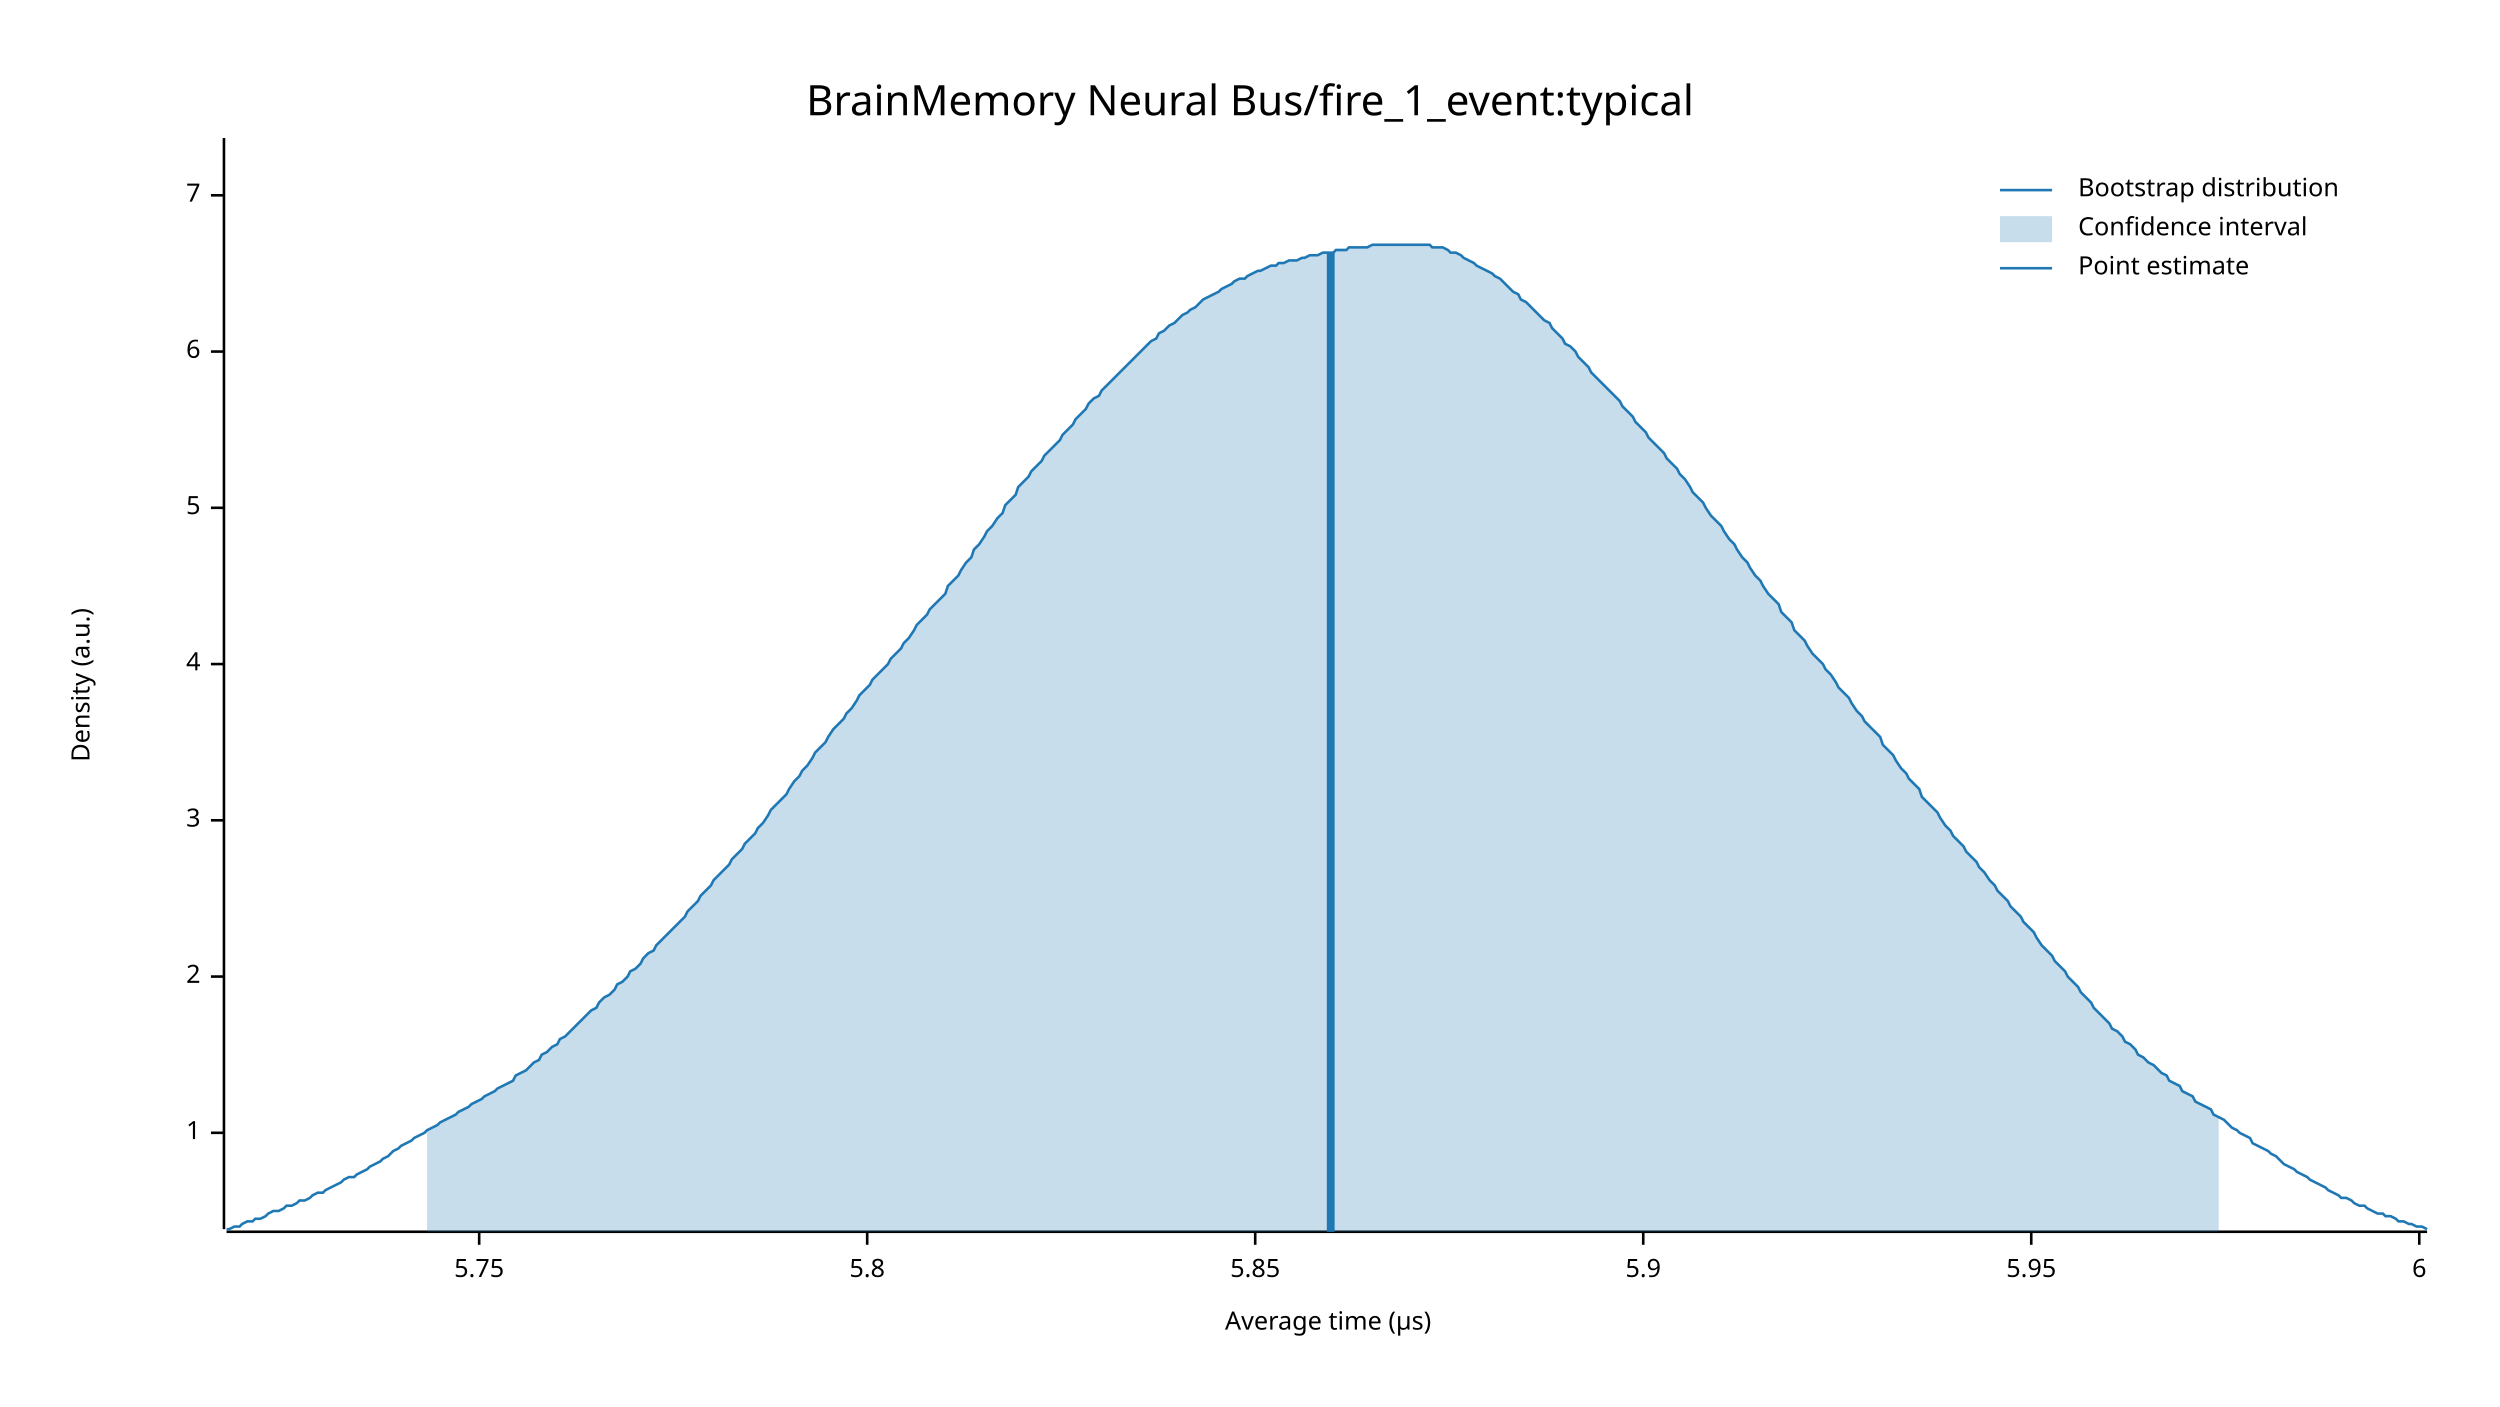
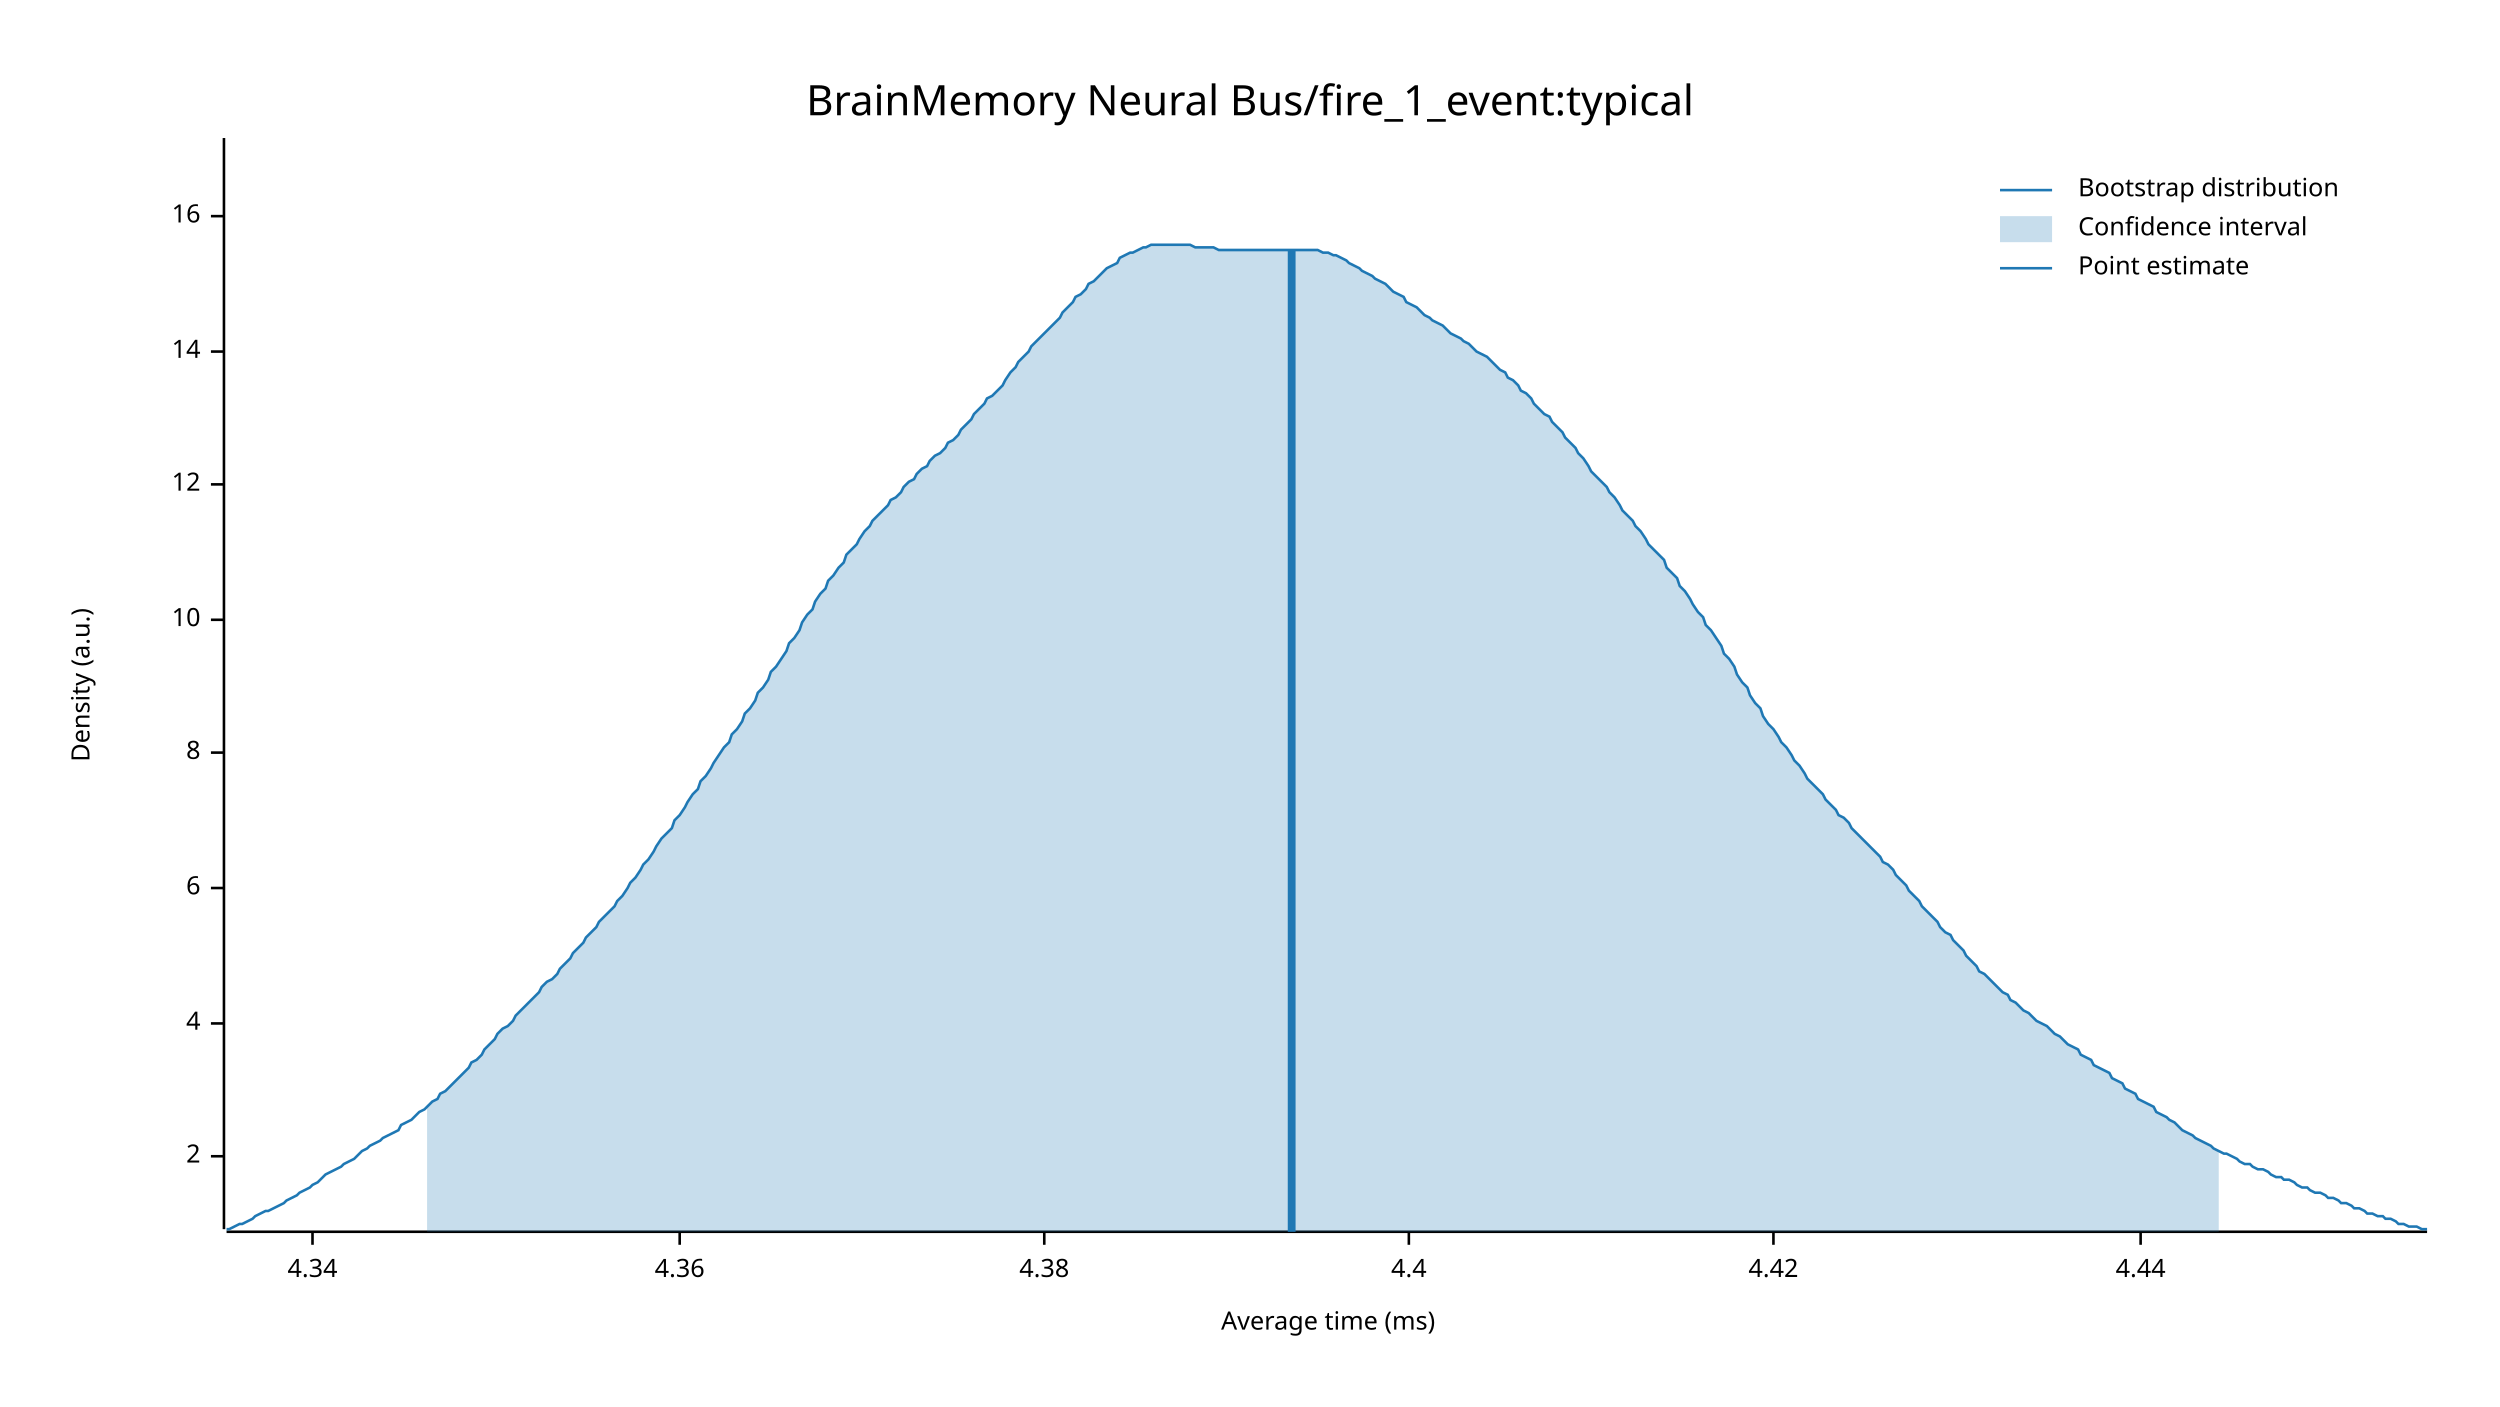
<svg xmlns="http://www.w3.org/2000/svg" width="960" height="540" viewBox="0 0 960 540">
  <text x="480" y="32" dy="0.76em" text-anchor="middle" font-family="sans-serif" font-size="16.129" opacity="1" fill="#000000">
BrainMemory Neural Bus/fire_1_event:typical
</text>
  <text x="27" y="263" dy="0.76em" text-anchor="middle" font-family="sans-serif" font-size="9.677" opacity="1" fill="#000000" transform="rotate(270, 27, 263)">
Density (a.u.)
</text>
  <text x="510" y="513" dy="-0.5ex" text-anchor="middle" font-family="sans-serif" font-size="9.677" opacity="1" fill="#000000">
- Average time (µs)
+ Average time (ms)
</text>
  <polyline fill="none" opacity="1" stroke="#000000" stroke-width="1" points="86,53 86,472 " />
-   <text x="77" y="435" dy="0.5ex" text-anchor="end" font-family="sans-serif" font-size="9.677" opacity="1" fill="#000000">
- 1
- </text>
-   <polyline fill="none" opacity="1" stroke="#000000" stroke-width="1" points="81,435 86,435 " />
-   <text x="77" y="375" dy="0.5ex" text-anchor="end" font-family="sans-serif" font-size="9.677" opacity="1" fill="#000000">
+   <text x="77" y="444" dy="0.5ex" text-anchor="end" font-family="sans-serif" font-size="9.677" opacity="1" fill="#000000">
2
</text>
-   <polyline fill="none" opacity="1" stroke="#000000" stroke-width="1" points="81,375 86,375 " />
-   <text x="77" y="315" dy="0.5ex" text-anchor="end" font-family="sans-serif" font-size="9.677" opacity="1" fill="#000000">
- 3
- </text>
-   <polyline fill="none" opacity="1" stroke="#000000" stroke-width="1" points="81,315 86,315 " />
-   <text x="77" y="255" dy="0.5ex" text-anchor="end" font-family="sans-serif" font-size="9.677" opacity="1" fill="#000000">
+   <polyline fill="none" opacity="1" stroke="#000000" stroke-width="1" points="81,444 86,444 " />
+   <text x="77" y="393" dy="0.5ex" text-anchor="end" font-family="sans-serif" font-size="9.677" opacity="1" fill="#000000">
4
</text>
-   <polyline fill="none" opacity="1" stroke="#000000" stroke-width="1" points="81,255 86,255 " />
-   <text x="77" y="195" dy="0.5ex" text-anchor="end" font-family="sans-serif" font-size="9.677" opacity="1" fill="#000000">
- 5
- </text>
-   <polyline fill="none" opacity="1" stroke="#000000" stroke-width="1" points="81,195 86,195 " />
-   <text x="77" y="135" dy="0.5ex" text-anchor="end" font-family="sans-serif" font-size="9.677" opacity="1" fill="#000000">
+   <polyline fill="none" opacity="1" stroke="#000000" stroke-width="1" points="81,393 86,393 " />
+   <text x="77" y="341" dy="0.5ex" text-anchor="end" font-family="sans-serif" font-size="9.677" opacity="1" fill="#000000">
6
</text>
+   <polyline fill="none" opacity="1" stroke="#000000" stroke-width="1" points="81,341 86,341 " />
+   <text x="77" y="289" dy="0.5ex" text-anchor="end" font-family="sans-serif" font-size="9.677" opacity="1" fill="#000000">
+ 8
+ </text>
+   <polyline fill="none" opacity="1" stroke="#000000" stroke-width="1" points="81,289 86,289 " />
+   <text x="77" y="238" dy="0.5ex" text-anchor="end" font-family="sans-serif" font-size="9.677" opacity="1" fill="#000000">
+ 10
+ </text>
+   <polyline fill="none" opacity="1" stroke="#000000" stroke-width="1" points="81,238 86,238 " />
+   <text x="77" y="186" dy="0.5ex" text-anchor="end" font-family="sans-serif" font-size="9.677" opacity="1" fill="#000000">
+ 12
+ </text>
+   <polyline fill="none" opacity="1" stroke="#000000" stroke-width="1" points="81,186 86,186 " />
+   <text x="77" y="135" dy="0.5ex" text-anchor="end" font-family="sans-serif" font-size="9.677" opacity="1" fill="#000000">
+ 14
+ </text>
  <polyline fill="none" opacity="1" stroke="#000000" stroke-width="1" points="81,135 86,135 " />
-   <text x="77" y="75" dy="0.5ex" text-anchor="end" font-family="sans-serif" font-size="9.677" opacity="1" fill="#000000">
- 7
+   <text x="77" y="83" dy="0.5ex" text-anchor="end" font-family="sans-serif" font-size="9.677" opacity="1" fill="#000000">
+ 16
</text>
-   <polyline fill="none" opacity="1" stroke="#000000" stroke-width="1" points="81,75 86,75 " />
+   <polyline fill="none" opacity="1" stroke="#000000" stroke-width="1" points="81,83 86,83 " />
  <polyline fill="none" opacity="1" stroke="#000000" stroke-width="1" points="87,473 932,473 " />
-   <text x="184" y="483" dy="0.76em" text-anchor="middle" font-family="sans-serif" font-size="9.677" opacity="1" fill="#000000">
- 5.75
+   <text x="120" y="483" dy="0.76em" text-anchor="middle" font-family="sans-serif" font-size="9.677" opacity="1" fill="#000000">
+ 4.34
</text>
-   <polyline fill="none" opacity="1" stroke="#000000" stroke-width="1" points="184,473 184,478 " />
-   <text x="333" y="483" dy="0.76em" text-anchor="middle" font-family="sans-serif" font-size="9.677" opacity="1" fill="#000000">
- 5.8
+   <polyline fill="none" opacity="1" stroke="#000000" stroke-width="1" points="120,473 120,478 " />
+   <text x="261" y="483" dy="0.76em" text-anchor="middle" font-family="sans-serif" font-size="9.677" opacity="1" fill="#000000">
+ 4.36
</text>
-   <polyline fill="none" opacity="1" stroke="#000000" stroke-width="1" points="333,473 333,478 " />
-   <text x="482" y="483" dy="0.76em" text-anchor="middle" font-family="sans-serif" font-size="9.677" opacity="1" fill="#000000">
- 5.85
+   <polyline fill="none" opacity="1" stroke="#000000" stroke-width="1" points="261,473 261,478 " />
+   <text x="401" y="483" dy="0.76em" text-anchor="middle" font-family="sans-serif" font-size="9.677" opacity="1" fill="#000000">
+ 4.38
</text>
-   <polyline fill="none" opacity="1" stroke="#000000" stroke-width="1" points="482,473 482,478 " />
-   <text x="631" y="483" dy="0.76em" text-anchor="middle" font-family="sans-serif" font-size="9.677" opacity="1" fill="#000000">
- 5.9
+   <polyline fill="none" opacity="1" stroke="#000000" stroke-width="1" points="401,473 401,478 " />
+   <text x="541" y="483" dy="0.76em" text-anchor="middle" font-family="sans-serif" font-size="9.677" opacity="1" fill="#000000">
+ 4.4
</text>
-   <polyline fill="none" opacity="1" stroke="#000000" stroke-width="1" points="631,473 631,478 " />
-   <text x="780" y="483" dy="0.76em" text-anchor="middle" font-family="sans-serif" font-size="9.677" opacity="1" fill="#000000">
- 5.95
+   <polyline fill="none" opacity="1" stroke="#000000" stroke-width="1" points="541,473 541,478 " />
+   <text x="681" y="483" dy="0.76em" text-anchor="middle" font-family="sans-serif" font-size="9.677" opacity="1" fill="#000000">
+ 4.42
</text>
-   <polyline fill="none" opacity="1" stroke="#000000" stroke-width="1" points="780,473 780,478 " />
-   <text x="929" y="483" dy="0.76em" text-anchor="middle" font-family="sans-serif" font-size="9.677" opacity="1" fill="#000000">
- 6
+   <polyline fill="none" opacity="1" stroke="#000000" stroke-width="1" points="681,473 681,478 " />
+   <text x="822" y="483" dy="0.76em" text-anchor="middle" font-family="sans-serif" font-size="9.677" opacity="1" fill="#000000">
+ 4.44
</text>
-   <polyline fill="none" opacity="1" stroke="#000000" stroke-width="1" points="929,473 929,478 " />
-   <polyline fill="none" opacity="1" stroke="#1F78B4" stroke-width="1" points="87,472 88,472 90,471 92,471 93,470 95,469 97,469 98,468 100,468 102,467 103,466 105,465 107,465 109,464 110,463 112,463 114,462 115,461 117,461 119,460 120,459 122,458 124,458 125,457 127,456 129,455 131,454 132,453 134,452 136,452 137,451 139,450 141,449 142,448 144,447 146,446 147,445 149,444 151,442 153,441 154,440 156,439 158,438 159,437 161,436 163,435 164,434 166,433 168,432 169,431 171,430 173,429 175,428 176,427 178,426 180,425 181,424 183,423 185,422 186,421 188,420 190,419 191,418 193,417 195,416 197,415 198,413 200,412 202,411 203,410 205,408 207,407 208,405 210,404 212,402 214,401 215,399 217,398 219,396 220,395 222,393 224,391 225,390 227,388 229,387 230,385 232,383 234,382 236,380 237,378 239,377 241,375 242,373 244,372 246,370 247,368 249,366 251,365 252,363 254,361 256,359 258,357 259,356 261,354 263,352 264,350 266,348 268,346 269,344 271,342 273,340 274,338 276,336 278,334 280,332 281,330 283,328 285,326 286,324 288,322 290,320 291,318 293,316 295,313 296,311 298,309 300,307 302,305 303,303 305,300 307,298 308,296 310,294 312,291 313,289 315,287 317,285 318,283 320,280 322,278 324,276 325,274 327,272 329,269 330,267 332,265 334,263 335,261 337,259 339,257 341,255 342,253 344,251 346,249 347,247 349,245 351,242 352,240 354,238 356,236 357,234 359,232 361,230 363,228 364,225 366,223 368,221 369,219 371,216 373,214 374,211 376,209 378,206 379,204 381,202 383,199 385,197 386,194 388,192 390,190 391,187 393,185 395,183 396,181 398,179 400,177 401,175 403,173 405,171 407,169 408,167 410,165 412,163 413,161 415,159 417,157 418,155 420,153 422,152 423,150 425,148 427,146 429,144 430,143 432,141 434,139 435,138 437,136 439,134 440,133 442,131 444,130 445,128 447,127 449,125 451,124 452,123 454,121 456,120 457,119 459,118 461,116 462,115 464,114 466,113 468,112 469,111 471,110 473,109 474,108 476,107 478,107 479,106 481,105 483,104 484,104 486,103 488,102 490,102 491,101 493,101 495,100 496,100 498,100 500,99 501,99 503,98 505,98 506,98 508,97 510,97 512,97 513,96 515,96 517,96 518,95 520,95 522,95 523,95 525,95 527,94 528,94 530,94 532,94 534,94 535,94 537,94 539,94 540,94 542,94 544,94 545,94 547,94 549,94 550,95 552,95 554,95 556,96 557,97 559,97 561,98 562,99 564,100 566,101 567,102 569,103 571,104 573,105 574,106 576,107 578,109 579,110 581,112 583,113 584,115 586,116 588,118 589,119 591,121 593,123 595,124 596,126 598,128 600,130 601,132 603,133 605,135 606,137 608,139 610,141 611,143 613,145 615,147 617,149 618,150 620,152 622,154 623,156 625,158 627,160 628,162 630,164 632,166 633,168 635,170 637,172 639,174 640,176 642,178 644,180 645,182 647,184 649,187 650,189 652,191 654,193 655,195 657,198 659,200 661,202 662,204 664,207 666,209 667,211 669,214 671,216 672,218 674,221 676,223 677,225 679,228 681,230 683,232 684,235 686,237 688,239 689,242 691,244 693,246 694,248 696,251 698,253 700,255 701,257 703,259 705,262 706,264 708,266 710,268 711,270 713,273 715,275 716,277 718,279 720,281 722,283 723,286 725,288 727,290 728,292 730,295 732,297 733,299 735,301 737,303 738,306 740,308 742,310 744,312 745,314 747,317 749,319 750,321 752,323 754,325 755,327 757,329 759,331 760,333 762,335 764,338 766,340 767,342 769,344 771,346 772,348 774,350 776,352 777,354 779,356 781,358 782,360 784,363 786,365 788,367 789,369 791,371 793,373 794,375 796,377 798,379 799,381 801,383 803,385 804,387 806,389 808,391 810,393 811,395 813,396 815,398 816,400 818,401 820,403 821,405 823,406 825,408 827,409 828,410 830,412 832,413 833,415 835,416 837,417 838,419 840,420 842,421 843,423 845,424 847,425 849,426 850,428 852,429 854,430 855,431 857,433 859,434 860,435 862,436 864,437 865,439 867,440 869,441 871,442 872,443 874,444 876,446 877,447 879,448 881,449 882,450 884,451 886,452 887,453 889,454 891,455 893,456 894,457 896,458 898,459 899,460 901,460 903,461 904,462 906,463 908,463 909,464 911,465 913,466 915,466 916,467 918,467 920,468 921,469 923,469 925,470 926,470 928,471 930,471 932,472 " />
-   <polygon opacity="0.25" fill="#1F78B4" points="164,434 166,433 168,432 169,431 171,430 173,429 175,428 176,427 178,426 180,425 181,424 183,423 185,422 186,421 188,420 190,419 191,418 193,417 195,416 197,415 198,413 200,412 202,411 203,410 205,408 207,407 208,405 210,404 212,402 214,401 215,399 217,398 219,396 220,395 222,393 224,391 225,390 227,388 229,387 230,385 232,383 234,382 236,380 237,378 239,377 241,375 242,373 244,372 246,370 247,368 249,366 251,365 252,363 254,361 256,359 258,357 259,356 261,354 263,352 264,350 266,348 268,346 269,344 271,342 273,340 274,338 276,336 278,334 280,332 281,330 283,328 285,326 286,324 288,322 290,320 291,318 293,316 295,313 296,311 298,309 300,307 302,305 303,303 305,300 307,298 308,296 310,294 312,291 313,289 315,287 317,285 318,283 320,280 322,278 324,276 325,274 327,272 329,269 330,267 332,265 334,263 335,261 337,259 339,257 341,255 342,253 344,251 346,249 347,247 349,245 351,242 352,240 354,238 356,236 357,234 359,232 361,230 363,228 364,225 366,223 368,221 369,219 371,216 373,214 374,211 376,209 378,206 379,204 381,202 383,199 385,197 386,194 388,192 390,190 391,187 393,185 395,183 396,181 398,179 400,177 401,175 403,173 405,171 407,169 408,167 410,165 412,163 413,161 415,159 417,157 418,155 420,153 422,152 423,150 425,148 427,146 429,144 430,143 432,141 434,139 435,138 437,136 439,134 440,133 442,131 444,130 445,128 447,127 449,125 451,124 452,123 454,121 456,120 457,119 459,118 461,116 462,115 464,114 466,113 468,112 469,111 471,110 473,109 474,108 476,107 478,107 479,106 481,105 483,104 484,104 486,103 488,102 490,102 491,101 493,101 495,100 496,100 498,100 500,99 501,99 503,98 505,98 506,98 508,97 510,97 512,97 513,96 515,96 517,96 518,95 520,95 522,95 523,95 525,95 527,94 528,94 530,94 532,94 534,94 535,94 537,94 539,94 540,94 542,94 544,94 545,94 547,94 549,94 550,95 552,95 554,95 556,96 557,97 559,97 561,98 562,99 564,100 566,101 567,102 569,103 571,104 573,105 574,106 576,107 578,109 579,110 581,112 583,113 584,115 586,116 588,118 589,119 591,121 593,123 595,124 596,126 598,128 600,130 601,132 603,133 605,135 606,137 608,139 610,141 611,143 613,145 615,147 617,149 618,150 620,152 622,154 623,156 625,158 627,160 628,162 630,164 632,166 633,168 635,170 637,172 639,174 640,176 642,178 644,180 645,182 647,184 649,187 650,189 652,191 654,193 655,195 657,198 659,200 661,202 662,204 664,207 666,209 667,211 669,214 671,216 672,218 674,221 676,223 677,225 679,228 681,230 683,232 684,235 686,237 688,239 689,242 691,244 693,246 694,248 696,251 698,253 700,255 701,257 703,259 705,262 706,264 708,266 710,268 711,270 713,273 715,275 716,277 718,279 720,281 722,283 723,286 725,288 727,290 728,292 730,295 732,297 733,299 735,301 737,303 738,306 740,308 742,310 744,312 745,314 747,317 749,319 750,321 752,323 754,325 755,327 757,329 759,331 760,333 762,335 764,338 766,340 767,342 769,344 771,346 772,348 774,350 776,352 777,354 779,356 781,358 782,360 784,363 786,365 788,367 789,369 791,371 793,373 794,375 796,377 798,379 799,381 801,383 803,385 804,387 806,389 808,391 810,393 811,395 813,396 815,398 816,400 818,401 820,403 821,405 823,406 825,408 827,409 828,410 830,412 832,413 833,415 835,416 837,417 838,419 840,420 842,421 843,423 845,424 847,425 849,426 850,428 852,429 852,473 164,473 " />
-   <polyline fill="none" opacity="1" stroke="#1F78B4" stroke-width="3" points="511,473 511,97 " />
+   <polyline fill="none" opacity="1" stroke="#000000" stroke-width="1" points="822,473 822,478 " />
+   <polyline fill="none" opacity="1" stroke="#1F78B4" stroke-width="1" points="87,472 88,472 90,471 92,470 93,470 95,469 97,468 98,467 100,466 102,465 103,465 105,464 107,463 109,462 110,461 112,460 114,459 115,458 117,457 119,456 120,455 122,454 124,452 125,451 127,450 129,449 131,448 132,447 134,446 136,445 137,444 139,442 141,441 142,440 144,439 146,438 147,437 149,436 151,435 153,434 154,432 156,431 158,430 159,429 161,427 163,426 164,425 166,423 168,422 169,420 171,419 173,417 175,415 176,414 178,412 180,410 181,408 183,407 185,405 186,403 188,401 190,399 191,397 193,395 195,394 197,392 198,390 200,388 202,386 203,385 205,383 207,381 208,379 210,377 212,376 214,374 215,372 217,370 219,368 220,366 222,364 224,362 225,360 227,358 229,356 230,354 232,352 234,350 236,348 237,346 239,344 241,341 242,339 244,337 246,334 247,332 249,330 251,327 252,325 254,322 256,320 258,318 259,315 261,313 263,310 264,308 266,305 268,303 269,300 271,298 273,295 274,293 276,290 278,287 280,285 281,282 283,280 285,277 286,274 288,272 290,269 291,266 293,264 295,261 296,258 298,256 300,253 302,250 303,247 305,245 307,242 308,239 310,236 312,234 313,231 315,228 317,226 318,223 320,221 322,218 324,216 325,213 327,211 329,209 330,207 332,204 334,202 335,200 337,198 339,196 341,194 342,192 344,191 346,189 347,187 349,185 351,184 352,182 354,180 356,179 357,177 359,175 361,174 363,172 364,170 366,169 368,167 369,165 371,163 373,161 374,159 376,157 378,155 379,153 381,152 383,150 385,148 386,146 388,143 390,141 391,139 393,137 395,135 396,133 398,131 400,129 401,128 403,126 405,124 407,122 408,120 410,118 412,116 413,114 415,113 417,111 418,109 420,108 422,106 423,105 425,103 427,102 429,101 430,99 432,98 434,97 435,97 437,96 439,95 440,95 442,94 444,94 445,94 447,94 449,94 451,94 452,94 454,94 456,94 457,94 459,95 461,95 462,95 464,95 466,95 468,96 469,96 471,96 473,96 474,96 476,96 478,96 479,96 481,96 483,96 484,96 486,96 488,96 490,96 491,96 493,96 495,96 496,96 498,96 500,96 501,96 503,96 505,96 506,96 508,97 510,97 512,98 513,98 515,99 517,100 518,101 520,102 522,103 523,104 525,105 527,106 528,107 530,108 532,109 534,111 535,112 537,113 539,114 540,116 542,117 544,118 545,119 547,121 549,122 550,123 552,124 554,125 556,127 557,128 559,129 561,130 562,131 564,132 566,134 567,135 569,136 571,137 573,139 574,140 576,142 578,143 579,145 581,146 583,148 584,150 586,151 588,153 589,155 591,157 593,159 595,160 596,162 598,164 600,166 601,168 603,170 605,172 606,174 608,176 610,179 611,181 613,183 615,185 617,187 618,189 620,191 622,194 623,196 625,198 627,200 628,202 630,204 632,207 633,209 635,211 637,213 639,215 640,218 642,220 644,222 645,225 647,227 649,230 650,232 652,235 654,237 655,240 657,242 659,245 661,248 662,251 664,253 666,256 667,259 669,262 671,264 672,267 674,270 676,272 677,275 679,278 681,280 683,283 684,285 686,287 688,290 689,292 691,294 693,297 694,299 696,301 698,303 700,305 701,307 703,309 705,311 706,313 708,314 710,316 711,318 713,320 715,322 716,323 718,325 720,327 722,329 723,331 725,332 727,334 728,336 730,338 732,340 733,342 735,344 737,346 738,348 740,350 742,352 744,354 745,356 747,358 749,359 750,361 752,363 754,365 755,367 757,369 759,371 760,373 762,374 764,376 766,378 767,379 769,381 771,382 772,384 774,385 776,387 777,388 779,389 781,391 782,392 784,393 786,394 788,396 789,397 791,398 793,400 794,401 796,402 798,403 799,405 801,406 803,407 804,409 806,410 808,411 810,412 811,414 813,415 815,416 816,418 818,419 820,420 821,422 823,423 825,424 827,425 828,427 830,428 832,429 833,430 835,431 837,433 838,434 840,435 842,436 843,437 845,438 847,439 849,440 850,441 852,442 854,443 855,443 857,444 859,445 860,446 862,447 864,447 865,448 867,449 869,449 871,450 872,451 874,452 876,452 877,453 879,453 881,454 882,455 884,456 886,456 887,457 889,458 891,458 893,459 894,460 896,460 898,461 899,462 901,462 903,463 904,464 906,464 908,465 909,466 911,466 913,467 915,467 916,468 918,468 920,469 921,470 923,470 925,471 926,471 928,471 930,472 932,472 " />
+   <polygon opacity="0.25" fill="#1F78B4" points="164,425 166,423 168,422 169,420 171,419 173,417 175,415 176,414 178,412 180,410 181,408 183,407 185,405 186,403 188,401 190,399 191,397 193,395 195,394 197,392 198,390 200,388 202,386 203,385 205,383 207,381 208,379 210,377 212,376 214,374 215,372 217,370 219,368 220,366 222,364 224,362 225,360 227,358 229,356 230,354 232,352 234,350 236,348 237,346 239,344 241,341 242,339 244,337 246,334 247,332 249,330 251,327 252,325 254,322 256,320 258,318 259,315 261,313 263,310 264,308 266,305 268,303 269,300 271,298 273,295 274,293 276,290 278,287 280,285 281,282 283,280 285,277 286,274 288,272 290,269 291,266 293,264 295,261 296,258 298,256 300,253 302,250 303,247 305,245 307,242 308,239 310,236 312,234 313,231 315,228 317,226 318,223 320,221 322,218 324,216 325,213 327,211 329,209 330,207 332,204 334,202 335,200 337,198 339,196 341,194 342,192 344,191 346,189 347,187 349,185 351,184 352,182 354,180 356,179 357,177 359,175 361,174 363,172 364,170 366,169 368,167 369,165 371,163 373,161 374,159 376,157 378,155 379,153 381,152 383,150 385,148 386,146 388,143 390,141 391,139 393,137 395,135 396,133 398,131 400,129 401,128 403,126 405,124 407,122 408,120 410,118 412,116 413,114 415,113 417,111 418,109 420,108 422,106 423,105 425,103 427,102 429,101 430,99 432,98 434,97 435,97 437,96 439,95 440,95 442,94 444,94 445,94 447,94 449,94 451,94 452,94 454,94 456,94 457,94 459,95 461,95 462,95 464,95 466,95 468,96 469,96 471,96 473,96 474,96 476,96 478,96 479,96 481,96 483,96 484,96 486,96 488,96 490,96 491,96 493,96 495,96 496,96 498,96 500,96 501,96 503,96 505,96 506,96 508,97 510,97 512,98 513,98 515,99 517,100 518,101 520,102 522,103 523,104 525,105 527,106 528,107 530,108 532,109 534,111 535,112 537,113 539,114 540,116 542,117 544,118 545,119 547,121 549,122 550,123 552,124 554,125 556,127 557,128 559,129 561,130 562,131 564,132 566,134 567,135 569,136 571,137 573,139 574,140 576,142 578,143 579,145 581,146 583,148 584,150 586,151 588,153 589,155 591,157 593,159 595,160 596,162 598,164 600,166 601,168 603,170 605,172 606,174 608,176 610,179 611,181 613,183 615,185 617,187 618,189 620,191 622,194 623,196 625,198 627,200 628,202 630,204 632,207 633,209 635,211 637,213 639,215 640,218 642,220 644,222 645,225 647,227 649,230 650,232 652,235 654,237 655,240 657,242 659,245 661,248 662,251 664,253 666,256 667,259 669,262 671,264 672,267 674,270 676,272 677,275 679,278 681,280 683,283 684,285 686,287 688,290 689,292 691,294 693,297 694,299 696,301 698,303 700,305 701,307 703,309 705,311 706,313 708,314 710,316 711,318 713,320 715,322 716,323 718,325 720,327 722,329 723,331 725,332 727,334 728,336 730,338 732,340 733,342 735,344 737,346 738,348 740,350 742,352 744,354 745,356 747,358 749,359 750,361 752,363 754,365 755,367 757,369 759,371 760,373 762,374 764,376 766,378 767,379 769,381 771,382 772,384 774,385 776,387 777,388 779,389 781,391 782,392 784,393 786,394 788,396 789,397 791,398 793,400 794,401 796,402 798,403 799,405 801,406 803,407 804,409 806,410 808,411 810,412 811,414 813,415 815,416 816,418 818,419 820,420 821,422 823,423 825,424 827,425 828,427 830,428 832,429 833,430 835,431 837,433 838,434 840,435 842,436 843,437 845,438 847,439 849,440 850,441 852,442 852,473 164,473 " />
+   <polyline fill="none" opacity="1" stroke="#1F78B4" stroke-width="3" points="496,473 496,96 " />
  <text x="798" y="68" dy="0.76em" text-anchor="start" font-family="sans-serif" font-size="9.677" opacity="1" fill="#000000">
Bootstrap distribution
</text>
  <text x="798" y="83" dy="0.76em" text-anchor="start" font-family="sans-serif" font-size="9.677" opacity="1" fill="#000000">
Confidence interval
</text>
  <text x="798" y="98" dy="0.76em" text-anchor="start" font-family="sans-serif" font-size="9.677" opacity="1" fill="#000000">
Point estimate
</text>
  <polyline fill="none" opacity="1" stroke="#1F78B4" stroke-width="1" points="768,73 788,73 " />
  <rect x="768" y="83" width="20" height="10" opacity="0.25" fill="#1F78B4" stroke="none" />
  <polyline fill="none" opacity="1" stroke="#1F78B4" stroke-width="1" points="768,103 788,103 " />
</svg>
